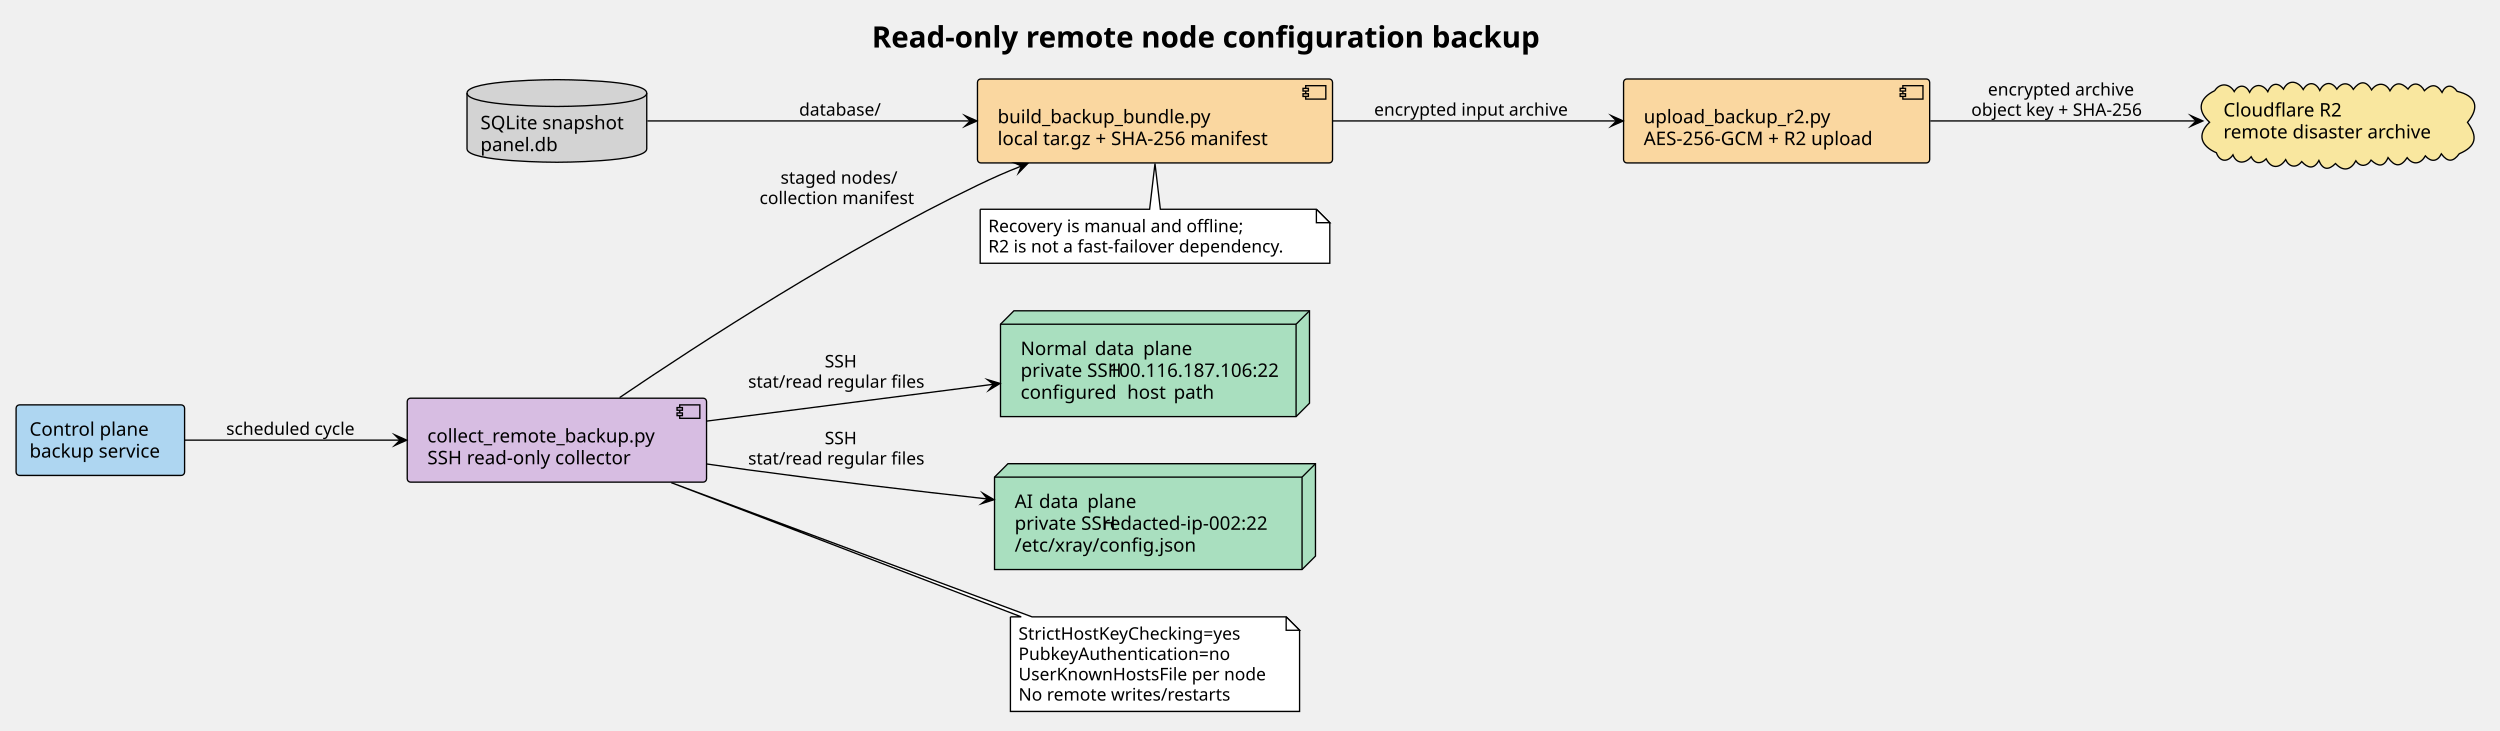
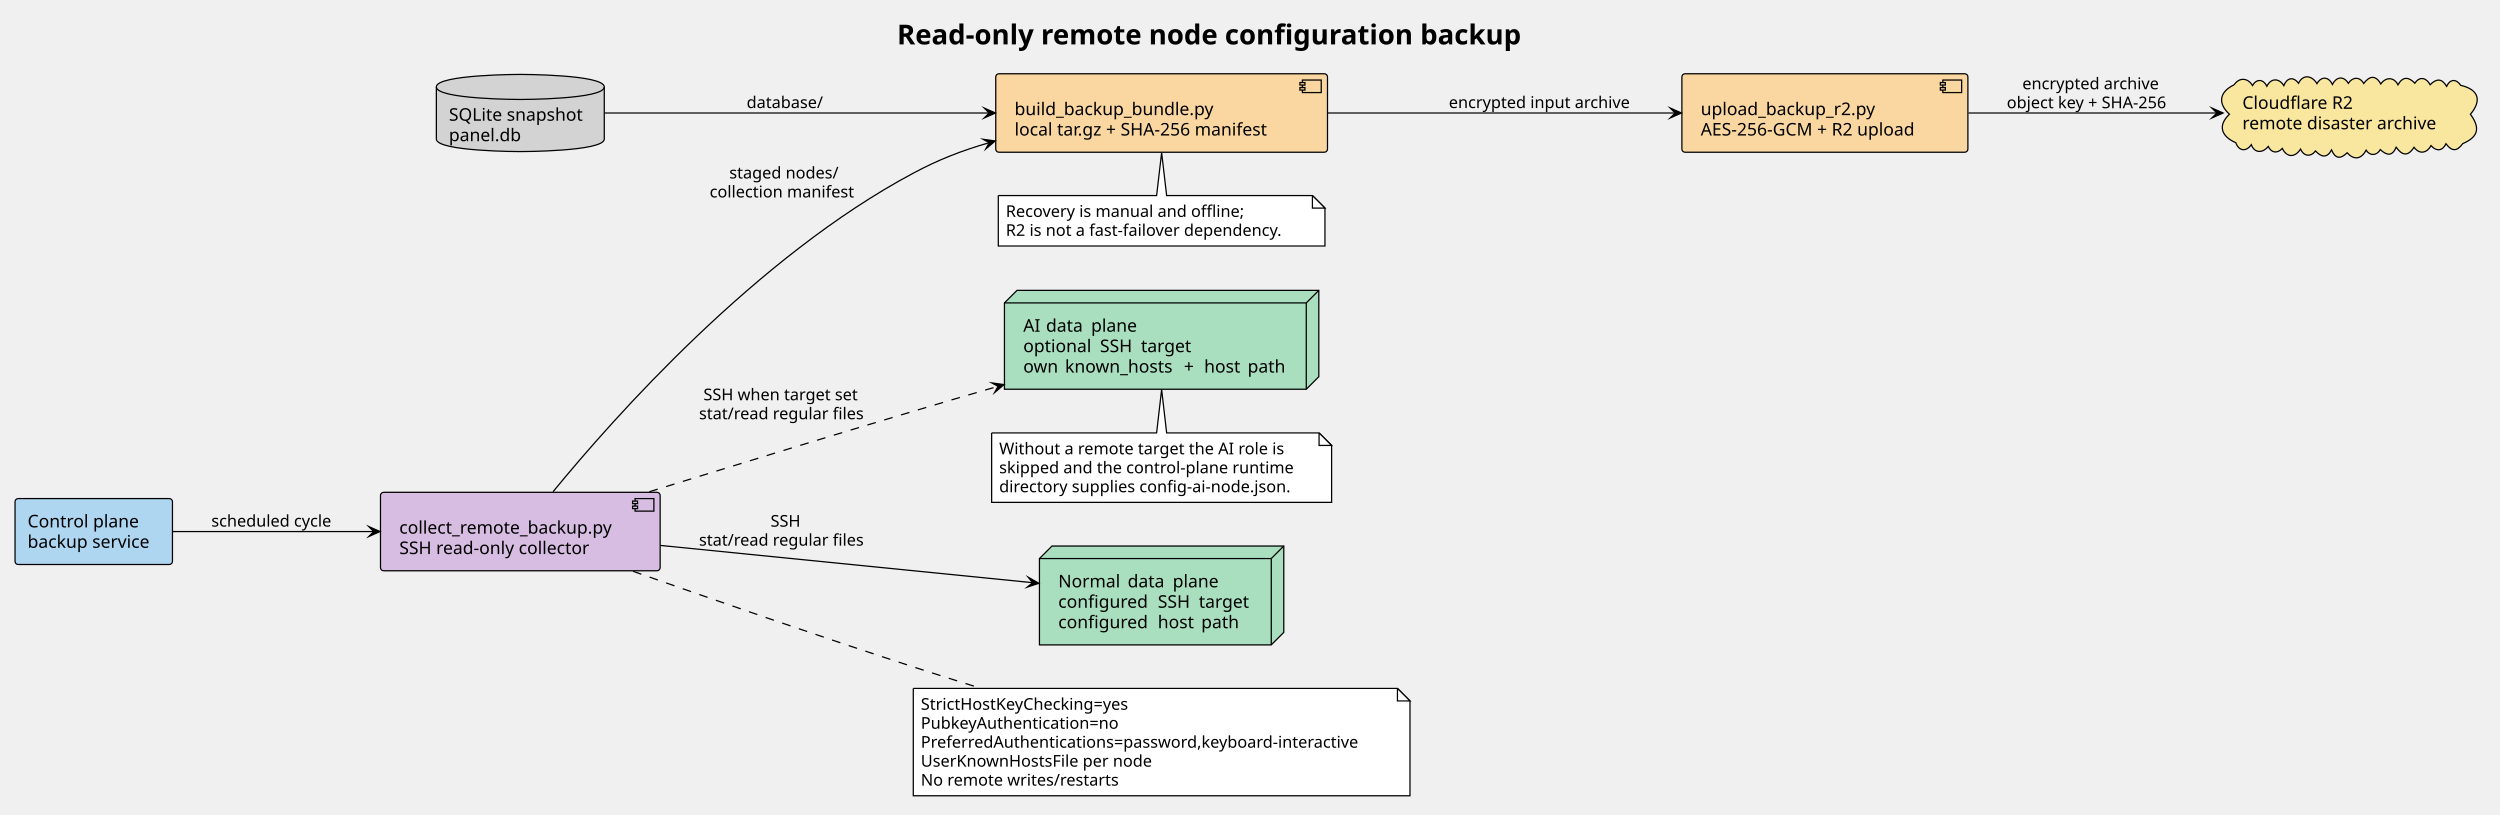
- <svg xmlns="http://www.w3.org/2000/svg" contentStyleType="text/css" data-diagram-type="DESCRIPTION" height="545px" preserveAspectRatio="none" style="width:1864px;height:545px;background:#FFFFFF;" version="1.1" viewBox="0 0 1864 545" width="1864px" zoomAndPan="magnify">
+ <svg xmlns="http://www.w3.org/2000/svg" contentStyleType="text/css" data-diagram-type="DESCRIPTION" height="650px" preserveAspectRatio="none" style="width:1995px;height:650px;background:#FFFFFF;" version="1.1" viewBox="0 0 1995 650" width="1995px" zoomAndPan="magnify">
  <defs />
  <g>
    <g class="title" data-source-line="2">
-       <text fill="#000000" font-family="Verdana" font-size="22" font-weight="700" lengthAdjust="spacing" textLength="562.117" x="650.011" y="35.421">Read-only remote node configuration backup</text>
+       <text fill="#000000" font-family="Verdana" font-size="22" font-weight="700" lengthAdjust="spacing" textLength="562.117" x="715.826" y="35.421">Read-only remote node configuration backup</text>
    </g>
    <g class="entity" data-qualified-name="control" data-source-line="5" id="ent0001">
-       <rect fill="#AED6F1" height="52.594" rx="2.5" ry="2.5" style="stroke:#000000;stroke-width:1;" width="125.629" x="12" y="301.885" />
-       <text fill="#000000" font-family="Verdana" font-size="14" lengthAdjust="spacing" textLength="94.206" x="22" y="324.88">Control plane</text>
-       <text fill="#000000" font-family="Verdana" font-size="14" lengthAdjust="spacing" textLength="105.629" x="22" y="341.177">backup service</text>
+       <rect fill="#AED6F1" height="52.594" rx="2.5" ry="2.5" style="stroke:#000000;stroke-width:1;" width="125.629" x="12" y="397.875" />
+       <text fill="#000000" font-family="Verdana" font-size="14" lengthAdjust="spacing" textLength="94.206" x="22" y="420.87">Control plane</text>
+       <text fill="#000000" font-family="Verdana" font-size="14" lengthAdjust="spacing" textLength="105.629" x="22" y="437.167">backup service</text>
    </g>
    <g class="entity" data-qualified-name="collector" data-source-line="6" id="ent0002">
-       <rect fill="#D7BDE2" height="62.594" rx="2.5" ry="2.5" style="stroke:#000000;stroke-width:1;" width="223.169" x="303.63" y="296.885" />
-       <rect fill="#D7BDE2" height="10" style="stroke:#000000;stroke-width:1;" width="15" x="506.799" y="301.885" />
-       <rect fill="#D7BDE2" height="2" style="stroke:#000000;stroke-width:1;" width="4" x="504.799" y="303.885" />
-       <rect fill="#D7BDE2" height="2" style="stroke:#000000;stroke-width:1;" width="4" x="504.799" y="307.885" />
-       <text fill="#000000" font-family="Verdana" font-size="14" lengthAdjust="spacing" textLength="183.169" x="318.63" y="329.88">collect_remote_backup.py</text>
-       <text fill="#000000" font-family="Verdana" font-size="14" lengthAdjust="spacing" textLength="163.864" x="318.63" y="346.177">SSH read-only collector</text>
+       <rect fill="#D7BDE2" height="62.594" rx="2.5" ry="2.5" style="stroke:#000000;stroke-width:1;" width="223.169" x="303.63" y="392.875" />
+       <rect fill="#D7BDE2" height="10" style="stroke:#000000;stroke-width:1;" width="15" x="506.799" y="397.875" />
+       <rect fill="#D7BDE2" height="2" style="stroke:#000000;stroke-width:1;" width="4" x="504.799" y="399.875" />
+       <rect fill="#D7BDE2" height="2" style="stroke:#000000;stroke-width:1;" width="4" x="504.799" y="403.875" />
+       <text fill="#000000" font-family="Verdana" font-size="14" lengthAdjust="spacing" textLength="183.169" x="318.63" y="425.87">collect_remote_backup.py</text>
+       <text fill="#000000" font-family="Verdana" font-size="14" lengthAdjust="spacing" textLength="163.864" x="318.63" y="442.167">SSH read-only collector</text>
    </g>
    <g class="entity" data-qualified-name="normal" data-source-line="7" id="ent0003">
-       <polygon fill="#A9DFBF" points="745.97,241.735,755.97,231.735,976.358,231.735,976.358,300.626,966.358,310.626,745.97,310.626,745.97,241.735" style="stroke:#000000;stroke-width:1;stroke-linejoin:miter;stroke-miterlimit:10;" />
-       <line style="stroke:#000000;stroke-width:1;" x1="966.358" x2="976.358" y1="241.735" y2="231.735" />
-       <line style="stroke:#000000;stroke-width:1;" x1="745.97" x2="966.358" y1="241.735" y2="241.735" />
-       <line style="stroke:#000000;stroke-width:1;" x1="966.358" x2="966.358" y1="241.735" y2="310.626" />
-       <text fill="#000000" font-family="Verdana" font-size="14" lengthAdjust="spacing" textLength="50.9" x="760.97" y="264.73">Normal</text>
-       <text fill="#000000" font-family="Verdana" font-size="14" lengthAdjust="spacing" textLength="4.45" x="811.87" y="264.73"> </text>
-       <text fill="#000000" font-family="Verdana" font-size="14" lengthAdjust="spacing" textLength="31.534" x="816.321" y="264.73">data</text>
-       <text fill="#000000" font-family="Verdana" font-size="14" lengthAdjust="spacing" textLength="4.45" x="847.855" y="264.73"> </text>
-       <text fill="#000000" font-family="Verdana" font-size="14" lengthAdjust="spacing" textLength="38.842" x="852.305" y="264.73">plane</text>
-       <text fill="#000000" font-family="Verdana" font-size="14" lengthAdjust="spacing" textLength="60.983" x="760.97" y="281.027">private SSH</text>
-       <text fill="#000000" font-family="Verdana" font-size="14" lengthAdjust="spacing" textLength="4.45" x="821.953" y="281.027"> </text>
-       <text fill="#000000" font-family="Verdana" font-size="14" lengthAdjust="spacing" textLength="124.954" x="826.404" y="281.027">100.116.187.106:22</text>
-       <text fill="#000000" font-family="Verdana" font-size="14" lengthAdjust="spacing" textLength="74.97" x="760.97" y="297.324">configured</text>
-       <text fill="#000000" font-family="Verdana" font-size="14" lengthAdjust="spacing" textLength="4.45" x="835.94" y="297.324"> </text>
-       <text fill="#000000" font-family="Verdana" font-size="14" lengthAdjust="spacing" textLength="30.222" x="840.39" y="297.324">host</text>
-       <text fill="#000000" font-family="Verdana" font-size="14" lengthAdjust="spacing" textLength="4.45" x="870.612" y="297.324"> </text>
-       <text fill="#000000" font-family="Verdana" font-size="14" lengthAdjust="spacing" textLength="31.828" x="875.062" y="297.324">path</text>
+       <polygon fill="#A9DFBF" points="829.48,445.725,839.48,435.725,1024.464,435.725,1024.464,504.616,1014.464,514.616,829.48,514.616,829.48,445.725" style="stroke:#000000;stroke-width:1;stroke-linejoin:miter;stroke-miterlimit:10;" />
+       <line style="stroke:#000000;stroke-width:1;" x1="1014.464" x2="1024.464" y1="445.725" y2="435.725" />
+       <line style="stroke:#000000;stroke-width:1;" x1="829.48" x2="1014.464" y1="445.725" y2="445.725" />
+       <line style="stroke:#000000;stroke-width:1;" x1="1014.464" x2="1014.464" y1="445.725" y2="514.616" />
+       <text fill="#000000" font-family="Verdana" font-size="14" lengthAdjust="spacing" textLength="50.9" x="844.48" y="468.72">Normal</text>
+       <text fill="#000000" font-family="Verdana" font-size="14" lengthAdjust="spacing" textLength="4.45" x="895.38" y="468.72"> </text>
+       <text fill="#000000" font-family="Verdana" font-size="14" lengthAdjust="spacing" textLength="31.534" x="899.831" y="468.72">data</text>
+       <text fill="#000000" font-family="Verdana" font-size="14" lengthAdjust="spacing" textLength="4.45" x="931.365" y="468.72"> </text>
+       <text fill="#000000" font-family="Verdana" font-size="14" lengthAdjust="spacing" textLength="38.842" x="935.815" y="468.72">plane</text>
+       <text fill="#000000" font-family="Verdana" font-size="14" lengthAdjust="spacing" textLength="74.97" x="844.48" y="485.017">configured</text>
+       <text fill="#000000" font-family="Verdana" font-size="14" lengthAdjust="spacing" textLength="4.45" x="919.45" y="485.017"> </text>
+       <text fill="#000000" font-family="Verdana" font-size="14" lengthAdjust="spacing" textLength="28.301" x="923.9" y="485.017">SSH</text>
+       <text fill="#000000" font-family="Verdana" font-size="14" lengthAdjust="spacing" textLength="4.45" x="952.201" y="485.017"> </text>
+       <text fill="#000000" font-family="Verdana" font-size="14" lengthAdjust="spacing" textLength="42.813" x="956.651" y="485.017">target</text>
+       <text fill="#000000" font-family="Verdana" font-size="14" lengthAdjust="spacing" textLength="74.97" x="844.48" y="501.314">configured</text>
+       <text fill="#000000" font-family="Verdana" font-size="14" lengthAdjust="spacing" textLength="4.45" x="919.45" y="501.314"> </text>
+       <text fill="#000000" font-family="Verdana" font-size="14" lengthAdjust="spacing" textLength="30.222" x="923.9" y="501.314">host</text>
+       <text fill="#000000" font-family="Verdana" font-size="14" lengthAdjust="spacing" textLength="4.45" x="954.122" y="501.314"> </text>
+       <text fill="#000000" font-family="Verdana" font-size="14" lengthAdjust="spacing" textLength="31.828" x="958.572" y="501.314">path</text>
    </g>
    <g class="entity" data-qualified-name="ai" data-source-line="8" id="ent0004">
-       <polygon fill="#A9DFBF" points="741.52,355.735,751.52,345.735,980.815,345.735,980.815,414.626,970.815,424.626,741.52,424.626,741.52,355.735" style="stroke:#000000;stroke-width:1;stroke-linejoin:miter;stroke-miterlimit:10;" />
-       <line style="stroke:#000000;stroke-width:1;" x1="970.815" x2="980.815" y1="355.735" y2="345.735" />
-       <line style="stroke:#000000;stroke-width:1;" x1="741.52" x2="970.815" y1="355.735" y2="355.735" />
-       <line style="stroke:#000000;stroke-width:1;" x1="970.815" x2="970.815" y1="355.735" y2="424.626" />
-       <text fill="#000000" font-family="Verdana" font-size="14" lengthAdjust="spacing" textLength="13.706" x="756.52" y="378.73">AI</text>
-       <text fill="#000000" font-family="Verdana" font-size="14" lengthAdjust="spacing" textLength="4.45" x="770.226" y="378.73"> </text>
-       <text fill="#000000" font-family="Verdana" font-size="14" lengthAdjust="spacing" textLength="31.534" x="774.676" y="378.73">data</text>
-       <text fill="#000000" font-family="Verdana" font-size="14" lengthAdjust="spacing" textLength="4.45" x="806.21" y="378.73"> </text>
-       <text fill="#000000" font-family="Verdana" font-size="14" lengthAdjust="spacing" textLength="38.842" x="810.661" y="378.73">plane</text>
-       <text fill="#000000" font-family="Verdana" font-size="14" lengthAdjust="spacing" textLength="60.983" x="756.52" y="395.027">private SSH</text>
-       <text fill="#000000" font-family="Verdana" font-size="14" lengthAdjust="spacing" textLength="4.45" x="817.503" y="395.027"> </text>
-       <text fill="#000000" font-family="Verdana" font-size="14" lengthAdjust="spacing" textLength="133.861" x="821.954" y="395.027">redacted-ip-002:22</text>
-       <text fill="#000000" font-family="Verdana" font-size="14" lengthAdjust="spacing" textLength="142.769" x="756.52" y="411.324">/etc/xray/config.json</text>
+       <polygon fill="#A9DFBF" points="801.55,241.725,811.55,231.725,1052.405,231.725,1052.405,300.616,1042.405,310.616,801.55,310.616,801.55,241.725" style="stroke:#000000;stroke-width:1;stroke-linejoin:miter;stroke-miterlimit:10;" />
+       <line style="stroke:#000000;stroke-width:1;" x1="1042.405" x2="1052.405" y1="241.725" y2="231.725" />
+       <line style="stroke:#000000;stroke-width:1;" x1="801.55" x2="1042.405" y1="241.725" y2="241.725" />
+       <line style="stroke:#000000;stroke-width:1;" x1="1042.405" x2="1042.405" y1="241.725" y2="310.616" />
+       <text fill="#000000" font-family="Verdana" font-size="14" lengthAdjust="spacing" textLength="13.706" x="816.55" y="264.72">AI</text>
+       <text fill="#000000" font-family="Verdana" font-size="14" lengthAdjust="spacing" textLength="4.45" x="830.256" y="264.72"> </text>
+       <text fill="#000000" font-family="Verdana" font-size="14" lengthAdjust="spacing" textLength="31.534" x="834.706" y="264.72">data</text>
+       <text fill="#000000" font-family="Verdana" font-size="14" lengthAdjust="spacing" textLength="4.45" x="866.24" y="264.72"> </text>
+       <text fill="#000000" font-family="Verdana" font-size="14" lengthAdjust="spacing" textLength="38.842" x="870.691" y="264.72">plane</text>
+       <text fill="#000000" font-family="Verdana" font-size="14" lengthAdjust="spacing" textLength="56.738" x="816.55" y="281.017">optional</text>
+       <text fill="#000000" font-family="Verdana" font-size="14" lengthAdjust="spacing" textLength="4.45" x="873.288" y="281.017"> </text>
+       <text fill="#000000" font-family="Verdana" font-size="14" lengthAdjust="spacing" textLength="28.301" x="877.739" y="281.017">SSH</text>
+       <text fill="#000000" font-family="Verdana" font-size="14" lengthAdjust="spacing" textLength="4.45" x="906.039" y="281.017"> </text>
+       <text fill="#000000" font-family="Verdana" font-size="14" lengthAdjust="spacing" textLength="42.813" x="910.49" y="281.017">target</text>
+       <text fill="#000000" font-family="Verdana" font-size="14" lengthAdjust="spacing" textLength="28.889" x="816.55" y="297.314">own</text>
+       <text fill="#000000" font-family="Verdana" font-size="14" lengthAdjust="spacing" textLength="4.45" x="845.439" y="297.314"> </text>
+       <text fill="#000000" font-family="Verdana" font-size="14" lengthAdjust="spacing" textLength="90.385" x="849.889" y="297.314">known_hosts</text>
+       <text fill="#000000" font-family="Verdana" font-size="14" lengthAdjust="spacing" textLength="4.45" x="940.274" y="297.314"> </text>
+       <text fill="#000000" font-family="Verdana" font-size="14" lengthAdjust="spacing" textLength="11.73" x="944.724" y="297.314">+</text>
+       <text fill="#000000" font-family="Verdana" font-size="14" lengthAdjust="spacing" textLength="4.45" x="956.454" y="297.314"> </text>
+       <text fill="#000000" font-family="Verdana" font-size="14" lengthAdjust="spacing" textLength="30.222" x="960.904" y="297.314">host</text>
+       <text fill="#000000" font-family="Verdana" font-size="14" lengthAdjust="spacing" textLength="4.45" x="991.126" y="297.314"> </text>
+       <text fill="#000000" font-family="Verdana" font-size="14" lengthAdjust="spacing" textLength="31.828" x="995.576" y="297.314">path</text>
    </g>
    <g class="entity" data-qualified-name="bundle" data-source-line="9" id="ent0005">
-       <rect fill="#FAD7A0" height="62.594" rx="2.5" ry="2.5" style="stroke:#000000;stroke-width:1;" width="264.731" x="728.8" y="58.885" />
-       <rect fill="#FAD7A0" height="10" style="stroke:#000000;stroke-width:1;" width="15" x="973.531" y="63.885" />
-       <rect fill="#FAD7A0" height="2" style="stroke:#000000;stroke-width:1;" width="4" x="971.531" y="65.885" />
-       <rect fill="#FAD7A0" height="2" style="stroke:#000000;stroke-width:1;" width="4" x="971.531" y="69.885" />
-       <text fill="#000000" font-family="Verdana" font-size="14" lengthAdjust="spacing" textLength="169.101" x="743.8" y="91.88">build_backup_bundle.py</text>
-       <text fill="#000000" font-family="Verdana" font-size="14" lengthAdjust="spacing" textLength="224.731" x="743.8" y="108.177">local tar.gz + SHA-256 manifest</text>
+       <rect fill="#FAD7A0" height="62.594" rx="2.5" ry="2.5" style="stroke:#000000;stroke-width:1;" width="264.731" x="794.61" y="58.875" />
+       <rect fill="#FAD7A0" height="10" style="stroke:#000000;stroke-width:1;" width="15" x="1039.341" y="63.875" />
+       <rect fill="#FAD7A0" height="2" style="stroke:#000000;stroke-width:1;" width="4" x="1037.341" y="65.875" />
+       <rect fill="#FAD7A0" height="2" style="stroke:#000000;stroke-width:1;" width="4" x="1037.341" y="69.875" />
+       <text fill="#000000" font-family="Verdana" font-size="14" lengthAdjust="spacing" textLength="169.101" x="809.61" y="91.87">build_backup_bundle.py</text>
+       <text fill="#000000" font-family="Verdana" font-size="14" lengthAdjust="spacing" textLength="224.731" x="809.61" y="108.167">local tar.gz + SHA-256 manifest</text>
    </g>
    <g class="entity" data-qualified-name="uploader" data-source-line="10" id="ent0006">
-       <rect fill="#FAD7A0" height="62.594" rx="2.5" ry="2.5" style="stroke:#000000;stroke-width:1;" width="228.234" x="1210.53" y="58.885" />
-       <rect fill="#FAD7A0" height="10" style="stroke:#000000;stroke-width:1;" width="15" x="1418.764" y="63.885" />
-       <rect fill="#FAD7A0" height="2" style="stroke:#000000;stroke-width:1;" width="4" x="1416.764" y="65.885" />
-       <rect fill="#FAD7A0" height="2" style="stroke:#000000;stroke-width:1;" width="4" x="1416.764" y="69.885" />
-       <text fill="#000000" font-family="Verdana" font-size="14" lengthAdjust="spacing" textLength="148.996" x="1225.53" y="91.88">upload_backup_r2.py</text>
-       <text fill="#000000" font-family="Verdana" font-size="14" lengthAdjust="spacing" textLength="188.234" x="1225.53" y="108.177">AES-256-GCM + R2 upload</text>
+       <rect fill="#FAD7A0" height="62.594" rx="2.5" ry="2.5" style="stroke:#000000;stroke-width:1;" width="228.234" x="1342.15" y="58.875" />
+       <rect fill="#FAD7A0" height="10" style="stroke:#000000;stroke-width:1;" width="15" x="1550.384" y="63.875" />
+       <rect fill="#FAD7A0" height="2" style="stroke:#000000;stroke-width:1;" width="4" x="1548.384" y="65.875" />
+       <rect fill="#FAD7A0" height="2" style="stroke:#000000;stroke-width:1;" width="4" x="1548.384" y="69.875" />
+       <text fill="#000000" font-family="Verdana" font-size="14" lengthAdjust="spacing" textLength="148.996" x="1357.15" y="91.87">upload_backup_r2.py</text>
+       <text fill="#000000" font-family="Verdana" font-size="14" lengthAdjust="spacing" textLength="188.234" x="1357.15" y="108.167">AES-256-GCM + R2 upload</text>
    </g>
    <g class="entity" data-qualified-name="r2" data-source-line="11" id="ent0007">
-       <path d="M1651.245,67.65 C1655.28,61.488 1662.308,62.115 1665.839,68.249 C1669.165,62.59 1674.56,63.114 1677.345,68.797 C1680.64,62.115 1687.1,62.27 1690.86,68.302 C1693.225,62.251 1698.346,60.742 1702.569,66.452 C1706.456,58.599 1713.679,60.633 1717.295,66.739 C1720.84,60.557 1726.706,61.152 1729.603,67.381 C1732.61,61.397 1738.417,60.162 1742.325,66.446 C1745.729,61.375 1751.355,60.959 1754.614,66.612 C1759.157,60.543 1764.095,59.602 1768.242,67.012 C1772.078,61.491 1778.677,61.191 1781.95,67.657 C1785.869,60.879 1790.414,61.237 1795.443,66.403 C1799.417,60.399 1804.774,62.264 1807.63,67.603 C1812.702,62.65 1816.817,62.37 1820.789,68.868 C1823.613,62.835 1828.476,62.883 1832.059,68.109 C1846.258,71.437 1849.139,80.019 1839.765,91.211 C1847.692,101.972 1846.282,109.233 1833.651,114.627 C1829.074,120.91 1824.966,121.111 1820.268,114.754 C1817.436,120.665 1812.534,120.98 1808.358,116.26 C1804.989,122.147 1799.321,123.539 1794.787,117.596 C1789.82,124.998 1785.444,124.252 1780.524,117.548 C1777.248,125.079 1772.918,124.022 1767.862,119.403 C1765.14,124.185 1759.701,124.762 1756.549,119.907 C1752.643,127.027 1747.044,128.098 1741.355,121.948 C1736.175,127.127 1731.907,126.796 1728.951,119.7 C1725.223,126.578 1720.595,125.353 1716.149,120.484 C1712.225,125.575 1706.804,124.74 1704.17,119.05 C1699.895,125.664 1693.356,126.119 1689.665,118.457 C1685.815,122.62 1680.998,122.252 1678.449,116.921 C1674.353,122.013 1667.673,122.766 1664.889,115.483 C1660.888,121.346 1654.925,120.694 1652.541,113.904 C1641.463,109.102 1637.53,100.662 1647.448,91.158 C1637.694,82.164 1639.693,73.203 1651.245,67.65" fill="#F9E79F" style="stroke:#000000;stroke-width:1;" />
-       <text fill="#000000" font-family="Verdana" font-size="14" lengthAdjust="spacing" textLength="94.842" x="1657.76" y="86.88">Cloudflare R2</text>
-       <text fill="#000000" font-family="Verdana" font-size="14" lengthAdjust="spacing" textLength="167.07" x="1657.76" y="103.177">remote disaster archive</text>
+       <path d="M1782.875,67.64 C1786.91,61.478 1793.938,62.105 1797.469,68.239 C1800.794,62.58 1806.19,63.104 1808.975,68.787 C1812.27,62.105 1818.73,62.26 1822.49,68.292 C1824.855,62.24 1829.976,60.733 1834.199,66.442 C1838.086,58.589 1845.309,60.623 1848.925,66.729 C1852.469,60.547 1858.336,61.142 1861.233,67.371 C1864.24,61.387 1870.047,60.152 1873.955,66.436 C1877.359,61.365 1882.985,60.949 1886.245,66.603 C1890.786,60.533 1895.725,59.592 1899.872,67.002 C1903.708,61.481 1910.307,61.181 1913.58,67.647 C1917.499,60.869 1922.044,61.227 1927.073,66.393 C1931.047,60.389 1936.404,62.255 1939.26,67.593 C1944.332,62.64 1948.447,62.36 1952.419,68.858 C1955.244,62.825 1960.106,62.873 1963.689,68.099 C1977.888,71.427 1980.769,80.009 1971.396,91.201 C1979.322,101.962 1977.911,109.223 1965.281,114.617 C1960.704,120.9 1956.596,121.101 1951.898,114.745 C1949.066,120.655 1944.164,120.97 1939.988,116.25 C1936.619,122.137 1930.951,123.529 1926.417,117.586 C1921.45,124.987 1917.074,124.243 1912.154,117.538 C1908.878,125.069 1904.548,124.012 1899.493,119.393 C1896.77,124.175 1891.331,124.752 1888.179,119.897 C1884.273,127.017 1878.674,128.088 1872.986,121.938 C1867.805,127.117 1863.537,126.786 1860.581,119.69 C1856.853,126.568 1852.225,125.343 1847.779,120.474 C1843.855,125.565 1838.434,124.73 1835.8,119.04 C1831.525,125.654 1824.986,126.109 1821.295,118.447 C1817.445,122.61 1812.628,122.242 1810.079,116.911 C1805.983,122.003 1799.303,122.756 1796.519,115.473 C1792.518,121.336 1786.554,120.684 1784.171,113.894 C1773.093,109.091 1769.16,100.653 1779.078,91.148 C1769.324,82.154 1771.323,73.193 1782.875,67.64" fill="#F9E79F" style="stroke:#000000;stroke-width:1;" />
+       <text fill="#000000" font-family="Verdana" font-size="14" lengthAdjust="spacing" textLength="94.842" x="1789.39" y="86.87">Cloudflare R2</text>
+       <text fill="#000000" font-family="Verdana" font-size="14" lengthAdjust="spacing" textLength="167.07" x="1789.39" y="103.167">remote disaster archive</text>
    </g>
    <g class="entity" data-qualified-name="db" data-source-line="12" id="ent0008">
-       <path d="M348.21,69.385 C348.21,59.385 415.212,59.385 415.212,59.385 C415.212,59.385 482.213,59.385 482.213,69.385 L482.213,110.979 C482.213,120.979 415.212,120.979 415.212,120.979 C415.212,120.979 348.21,120.979 348.21,110.979 L348.21,69.385" fill="#D3D3D3" style="stroke:#000000;stroke-width:1;" />
-       <path d="M348.21,69.385 C348.21,79.385 415.212,79.385 415.212,79.385 C415.212,79.385 482.213,79.385 482.213,69.385" fill="none" style="stroke:#000000;stroke-width:1;" />
-       <text fill="#000000" font-family="Verdana" font-size="14" lengthAdjust="spacing" textLength="114.003" x="358.21" y="96.38">SQLite snapshot</text>
-       <text fill="#000000" font-family="Verdana" font-size="14" lengthAdjust="spacing" textLength="61.065" x="358.21" y="112.677">panel.db</text>
+       <path d="M348.21,69.375 C348.21,59.375 415.212,59.375 415.212,59.375 C415.212,59.375 482.213,59.375 482.213,69.375 L482.213,110.969 C482.213,120.969 415.212,120.969 415.212,120.969 C415.212,120.969 348.21,120.969 348.21,110.969 L348.21,69.375" fill="#D3D3D3" style="stroke:#000000;stroke-width:1;" />
+       <path d="M348.21,69.375 C348.21,79.375 415.212,79.375 415.212,79.375 C415.212,79.375 482.213,79.375 482.213,69.375" fill="none" style="stroke:#000000;stroke-width:1;" />
+       <text fill="#000000" font-family="Verdana" font-size="14" lengthAdjust="spacing" textLength="114.003" x="358.21" y="96.37">SQLite snapshot</text>
+       <text fill="#000000" font-family="Verdana" font-size="14" lengthAdjust="spacing" textLength="61.065" x="358.21" y="112.667">panel.db</text>
    </g>
    <g class="entity" data-qualified-name="GMN16" data-source-line="23" id="ent0017">
-       <path d="M753.37,459.915 L753.37,530.447 A0,0 0 0 0 753.37,530.447 L968.964,530.447 A0,0 0 0 0 968.964,530.447 L968.964,469.915 L958.964,459.915 L769.43,459.915 L500.5,359.885 L761.43,459.915 L753.37,459.915 A0,0 0 0 0 753.37,459.915" fill="#FFFFFF" style="stroke:#000000;stroke-width:1;" />
-       <path d="M958.964,459.915 L958.964,469.915 L968.964,469.915 L958.964,459.915" fill="#FFFFFF" style="stroke:#000000;stroke-width:1;" />
-       <text fill="#000000" font-family="Verdana" font-size="13" lengthAdjust="spacing" textLength="181.816" x="759.37" y="476.982">StrictHostKeyChecking=yes</text>
-       <text fill="#000000" font-family="Verdana" font-size="13" lengthAdjust="spacing" textLength="123.646" x="759.37" y="492.115">PubkeyAuthentication=no</text>
-       <text fill="#000000" font-family="Verdana" font-size="13" lengthAdjust="spacing" textLength="194.594" x="759.37" y="507.248">UserKnownHostsFile per node</text>
-       <text fill="#000000" font-family="Verdana" font-size="13" lengthAdjust="spacing" textLength="167.229" x="759.37" y="522.381">No remote writes/restarts</text>
+       <path d="M728.8,549.345 L728.8,635.009 L1125.156,635.009 L1125.156,559.345 L1115.156,549.345 L728.8,549.345" fill="#FFFFFF" style="stroke:#000000;stroke-width:1;" />
+       <path d="M1115.156,549.345 L1115.156,559.345 L1125.156,559.345 L1115.156,549.345" fill="#FFFFFF" style="stroke:#000000;stroke-width:1;" />
+       <text fill="#000000" font-family="Verdana" font-size="13" lengthAdjust="spacing" textLength="181.816" x="734.8" y="566.412">StrictHostKeyChecking=yes</text>
+       <text fill="#000000" font-family="Verdana" font-size="13" lengthAdjust="spacing" textLength="170.066" x="734.8" y="581.545">PubkeyAuthentication=no</text>
+       <text fill="#000000" font-family="Verdana" font-size="13" lengthAdjust="spacing" textLength="375.356" x="734.8" y="596.678">PreferredAuthentications=password,keyboard-interactive</text>
+       <text fill="#000000" font-family="Verdana" font-size="13" lengthAdjust="spacing" textLength="194.594" x="734.8" y="611.811">UserKnownHostsFile per node</text>
+       <text fill="#000000" font-family="Verdana" font-size="13" lengthAdjust="spacing" textLength="167.229" x="734.8" y="626.943">No remote writes/restarts</text>
    </g>
-     <g class="entity" data-qualified-name="GMN19" data-source-line="30" id="ent0020">
-       <path d="M730.83,156.045 L730.83,196.311 A0,0 0 0 0 730.83,196.311 L991.499,196.311 A0,0 0 0 0 991.499,196.311 L991.499,166.045 L981.499,156.045 L865.16,156.045 L861.16,121.905 L857.16,156.045 L730.83,156.045 A0,0 0 0 0 730.83,156.045" fill="#FFFFFF" style="stroke:#000000;stroke-width:1;" />
-       <path d="M981.499,156.045 L981.499,166.045 L991.499,166.045 L981.499,156.045" fill="#FFFFFF" style="stroke:#000000;stroke-width:1;" />
-       <text fill="#000000" font-family="Verdana" font-size="13" lengthAdjust="spacing" textLength="205.867" x="736.83" y="173.112">Recovery is manual and offline;</text>
-       <text fill="#000000" font-family="Verdana" font-size="13" lengthAdjust="spacing" textLength="239.668" x="736.83" y="188.245">R2 is not a fast-failover dependency.</text>
+     <g class="entity" data-qualified-name="GMN19" data-source-line="31" id="ent0020">
+       <path d="M791.33,345.475 L791.33,400.874 A0,0 0 0 0 791.33,400.874 L1062.618,400.874 A0,0 0 0 0 1062.618,400.874 L1062.618,355.475 L1052.618,345.475 L930.98,345.475 L926.98,310.835 L922.98,345.475 L791.33,345.475 A0,0 0 0 0 791.33,345.475" fill="#FFFFFF" style="stroke:#000000;stroke-width:1;" />
+       <path d="M1052.618,345.475 L1052.618,355.475 L1062.618,355.475 L1052.618,345.475" fill="#FFFFFF" style="stroke:#000000;stroke-width:1;" />
+       <text fill="#000000" font-family="Verdana" font-size="13" lengthAdjust="spacing" textLength="244.15" x="797.33" y="362.542">Without a remote target the AI role is</text>
+       <text fill="#000000" font-family="Verdana" font-size="13" lengthAdjust="spacing" textLength="250.288" x="797.33" y="377.675">skipped and the control-plane runtime</text>
+       <text fill="#000000" font-family="Verdana" font-size="13" lengthAdjust="spacing" textLength="248.244" x="797.33" y="392.808">directory supplies config-ai-node.json.</text>
+     </g>
+     <g class="entity" data-qualified-name="GMN22" data-source-line="37" id="ent0023">
+       <path d="M796.64,156.045 L796.64,196.311 A0,0 0 0 0 796.64,196.311 L1057.309,196.311 A0,0 0 0 0 1057.309,196.311 L1057.309,166.045 L1047.309,156.045 L930.98,156.045 L926.98,121.905 L922.98,156.045 L796.64,156.045 A0,0 0 0 0 796.64,156.045" fill="#FFFFFF" style="stroke:#000000;stroke-width:1;" />
+       <path d="M1047.309,156.045 L1047.309,166.045 L1057.309,166.045 L1047.309,156.045" fill="#FFFFFF" style="stroke:#000000;stroke-width:1;" />
+       <text fill="#000000" font-family="Verdana" font-size="13" lengthAdjust="spacing" textLength="205.867" x="802.64" y="173.112">Recovery is manual and offline;</text>
+       <text fill="#000000" font-family="Verdana" font-size="13" lengthAdjust="spacing" textLength="239.668" x="802.64" y="188.245">R2 is not a fast-failover dependency.</text>
    </g>
    <g class="link" data-entity-1="ent0001" data-entity-2="ent0002" data-link-type="dependency" data-source-line="14" id="lnk9">
-       <path d="M137.88,328.175 C184.06,328.175 243.32,328.175 298.25,328.175" fill="none" id="control-to-collector" style="stroke:#000000;stroke-width:1;" />
-       <polygon fill="#000000" points="303.25,328.175,294.25,324.175,298.25,328.175,294.25,332.175,303.25,328.175" style="stroke:#000000;stroke-width:1;stroke-linejoin:miter;stroke-miterlimit:10;" />
-       <text fill="#000000" font-family="Verdana" font-size="13" lengthAdjust="spacing" textLength="104.241" x="168.63" y="324.242">scheduled cycle</text>
+       <path d="M137.88,424.175 C184.06,424.175 243.32,424.175 298.25,424.175" fill="none" id="control-to-collector" style="stroke:#000000;stroke-width:1;" />
+       <polygon fill="#000000" points="303.25,424.175,294.25,420.175,298.25,424.175,294.25,428.175,303.25,424.175" style="stroke:#000000;stroke-width:1;stroke-linejoin:miter;stroke-miterlimit:10;" />
+       <text fill="#000000" font-family="Verdana" font-size="13" lengthAdjust="spacing" textLength="104.241" x="168.63" y="420.242">scheduled cycle</text>
    </g>
    <g class="link" data-entity-1="ent0002" data-entity-2="ent0003" data-link-type="dependency" data-source-line="15" id="lnk10">
-       <path d="M527.1,313.945 C593.74,305.385 673.431,295.152 740.711,286.512" fill="none" id="collector-to-normal" style="stroke:#000000;stroke-width:1;" />
-       <polygon fill="#000000" points="745.67,285.875,736.234,283.054,740.711,286.512,737.253,290.989,745.67,285.875" style="stroke:#000000;stroke-width:1;stroke-linejoin:miter;stroke-miterlimit:10;" />
-       <text fill="#000000" font-family="Verdana" font-size="13" lengthAdjust="spacing" textLength="26.279" x="614.894" y="273.962">SSH</text>
-       <text fill="#000000" font-family="Verdana" font-size="13" lengthAdjust="spacing" textLength="140.467" x="557.8" y="289.095">stat/read regular files</text>
+       <path d="M527.14,435.275 C617.2,444.285 737.975,456.368 824.055,464.978" fill="none" id="collector-to-normal" style="stroke:#000000;stroke-width:1;" />
+       <polygon fill="#000000" points="829.03,465.475,820.473,460.599,824.055,464.978,819.677,468.56,829.03,465.475" style="stroke:#000000;stroke-width:1;stroke-linejoin:miter;stroke-miterlimit:10;" />
+       <text fill="#000000" font-family="Verdana" font-size="13" lengthAdjust="spacing" textLength="26.279" x="614.894" y="420.312">SSH</text>
+       <text fill="#000000" font-family="Verdana" font-size="13" lengthAdjust="spacing" textLength="140.467" x="557.8" y="435.445">stat/read regular files</text>
    </g>
    <g class="link" data-entity-1="ent0002" data-entity-2="ent0004" data-link-type="dependency" data-source-line="16" id="lnk11">
-       <path d="M527.04,345.955 C537.1,347.435 547.13,348.865 556.8,350.175 C617.48,358.425 680.181,365.803 736.191,372.023" fill="none" id="collector-to-ai" style="stroke:#000000;stroke-width:1;" />
-       <polygon fill="#000000" points="741.16,372.575,732.657,367.606,736.191,372.023,731.774,375.558,741.16,372.575" style="stroke:#000000;stroke-width:1;stroke-linejoin:miter;stroke-miterlimit:10;" />
-       <text fill="#000000" font-family="Verdana" font-size="13" lengthAdjust="spacing" textLength="26.279" x="614.894" y="331.242">SSH</text>
-       <text fill="#000000" font-family="Verdana" font-size="13" lengthAdjust="spacing" textLength="140.467" x="557.8" y="346.375">stat/read regular files</text>
+       <path d="M518.15,392.405 C579.18,373.495 658.34,349.175 728.8,328.175 C752.19,321.205 772.378,315.268 796.438,308.288" fill="none" id="collector-to-ai" style="stroke:#000000;stroke-width:1;stroke-dasharray:7,7;" />
+       <polygon fill="#000000" points="801.24,306.895,791.482,305.561,796.438,308.288,793.711,313.245,801.24,306.895" style="stroke:#000000;stroke-width:1;stroke-linejoin:miter;stroke-miterlimit:10;" />
+       <text fill="#000000" font-family="Verdana" font-size="13" lengthAdjust="spacing" textLength="133.409" x="561.329" y="319.422">SSH when target set</text>
+       <text fill="#000000" font-family="Verdana" font-size="13" lengthAdjust="spacing" textLength="140.467" x="557.8" y="334.555">stat/read regular files</text>
    </g>
    <g class="link" data-entity-1="ent0002" data-entity-2="ent0005" data-link-type="dependency" data-source-line="17" id="lnk12">
-       <path d="M462,296.405 C521.53,256.025 629.64,185.865 728.8,138.175 C740.72,132.445 748.882,128.818 761.642,123.758" fill="none" id="collector-to-bundle" style="stroke:#000000;stroke-width:1;" />
-       <polygon fill="#000000" points="766.29,121.915,756.449,121.515,761.642,123.758,759.398,128.951,766.29,121.915" style="stroke:#000000;stroke-width:1;stroke-linejoin:miter;stroke-miterlimit:10;" />
-       <text fill="#000000" font-family="Verdana" font-size="13" lengthAdjust="spacing" textLength="92.066" x="581.982" y="137.012">staged nodes/</text>
-       <text fill="#000000" font-family="Verdana" font-size="13" lengthAdjust="spacing" textLength="123.43" x="566.3" y="152.145">collection manifest</text>
+       <path d="M441.31,392.415 C490.07,332.935 603.86,204.795 728.8,138.175 C749.01,127.395 766.857,120.385 789.417,113.856" fill="none" id="collector-to-bundle" style="stroke:#000000;stroke-width:1;" />
+       <polygon fill="#000000" points="794.22,112.465,784.463,111.125,789.417,113.856,786.687,118.81,794.22,112.465" style="stroke:#000000;stroke-width:1;stroke-linejoin:miter;stroke-miterlimit:10;" />
+       <text fill="#000000" font-family="Verdana" font-size="13" lengthAdjust="spacing" textLength="92.066" x="581.982" y="142.432">staged nodes/</text>
+       <text fill="#000000" font-family="Verdana" font-size="13" lengthAdjust="spacing" textLength="123.43" x="566.3" y="157.565">collection manifest</text>
    </g>
    <g class="link" data-entity-1="ent0008" data-entity-2="ent0005" data-link-type="dependency" data-source-line="18" id="lnk13">
-       <path d="M482.68,90.175 C547.38,90.175 642.52,90.175 723.4,90.175" fill="none" id="db-to-bundle" style="stroke:#000000;stroke-width:1;" />
-       <polygon fill="#000000" points="728.4,90.175,719.4,86.175,723.4,90.175,719.4,94.175,728.4,90.175" style="stroke:#000000;stroke-width:1;stroke-linejoin:miter;stroke-miterlimit:10;" />
+       <path d="M482.59,90.175 C561.33,90.175 689.47,90.175 789.35,90.175" fill="none" id="db-to-bundle" style="stroke:#000000;stroke-width:1;" />
+       <polygon fill="#000000" points="794.35,90.175,785.35,86.175,789.35,90.175,785.35,94.175,794.35,90.175" style="stroke:#000000;stroke-width:1;stroke-linejoin:miter;stroke-miterlimit:10;" />
      <text fill="#000000" font-family="Verdana" font-size="13" lengthAdjust="spacing" textLength="64.651" x="595.8" y="86.242">database/</text>
    </g>
    <g class="link" data-entity-1="ent0005" data-entity-2="ent0006" data-link-type="dependency" data-source-line="19" id="lnk14">
-       <path d="M993.79,90.175 C1062.12,90.175 1139.78,90.175 1205.25,90.175" fill="none" id="bundle-to-uploader" style="stroke:#000000;stroke-width:1;" />
-       <polygon fill="#000000" points="1210.25,90.175,1201.25,86.175,1205.25,90.175,1201.25,94.175,1210.25,90.175" style="stroke:#000000;stroke-width:1;stroke-linejoin:miter;stroke-miterlimit:10;" />
-       <text fill="#000000" font-family="Verdana" font-size="13" lengthAdjust="spacing" textLength="155.727" x="1024.53" y="86.242">encrypted input archive</text>
+       <path d="M1059.67,90.175 C1146.46,90.175 1253.94,90.175 1336.77,90.175" fill="none" id="bundle-to-uploader" style="stroke:#000000;stroke-width:1;" />
+       <polygon fill="#000000" points="1341.77,90.175,1332.77,86.175,1336.77,90.175,1332.77,94.175,1341.77,90.175" style="stroke:#000000;stroke-width:1;stroke-linejoin:miter;stroke-miterlimit:10;" />
+       <text fill="#000000" font-family="Verdana" font-size="13" lengthAdjust="spacing" textLength="155.727" x="1156.15" y="86.242">encrypted input archive</text>
    </g>
    <g class="link" data-entity-1="ent0006" data-entity-2="ent0007" data-link-type="dependency" data-source-line="20" id="lnk15">
-       <path d="M1439.23,90.175 C1502.89,90.175 1576.48,90.175 1637.4,90.175" fill="none" id="uploader-to-r2" style="stroke:#000000;stroke-width:1;" />
-       <polygon fill="#000000" points="1642.4,90.175,1633.4,86.175,1637.4,90.175,1633.4,94.175,1642.4,90.175" style="stroke:#000000;stroke-width:1;stroke-linejoin:miter;stroke-miterlimit:10;" />
-       <text fill="#000000" font-family="Verdana" font-size="13" lengthAdjust="spacing" textLength="118.155" x="1482.179" y="71.242">encrypted archive</text>
-       <text fill="#000000" font-family="Verdana" font-size="13" lengthAdjust="spacing" textLength="142.994" x="1469.76" y="86.375">object key + SHA-256</text>
+       <path d="M1570.85,90.175 C1634.51,90.175 1708.11,90.175 1769.03,90.175" fill="none" id="uploader-to-r2" style="stroke:#000000;stroke-width:1;" />
+       <polygon fill="#000000" points="1774.03,90.175,1765.03,86.175,1769.03,90.175,1765.03,94.175,1774.03,90.175" style="stroke:#000000;stroke-width:1;stroke-linejoin:miter;stroke-miterlimit:10;" />
+       <text fill="#000000" font-family="Verdana" font-size="13" lengthAdjust="spacing" textLength="118.155" x="1613.809" y="71.242">encrypted archive</text>
+       <text fill="#000000" font-family="Verdana" font-size="13" lengthAdjust="spacing" textLength="142.994" x="1601.39" y="86.375">object key + SHA-256</text>
+     </g>
+     <g class="link" data-entity-1="ent0002" data-entity-2="ent0017" data-link-type="association" data-source-line="23" id="lnk18">
+       <path d="M505.18,455.905 C567.57,477.905 653.03,507.565 728.8,532.175 C745.81,537.695 763.7,543.355 781.48,548.885" fill="none" id="collector-GMN16" style="stroke:#000000;stroke-width:1;stroke-dasharray:7,7;" />
    </g>
  </g>
</svg>
